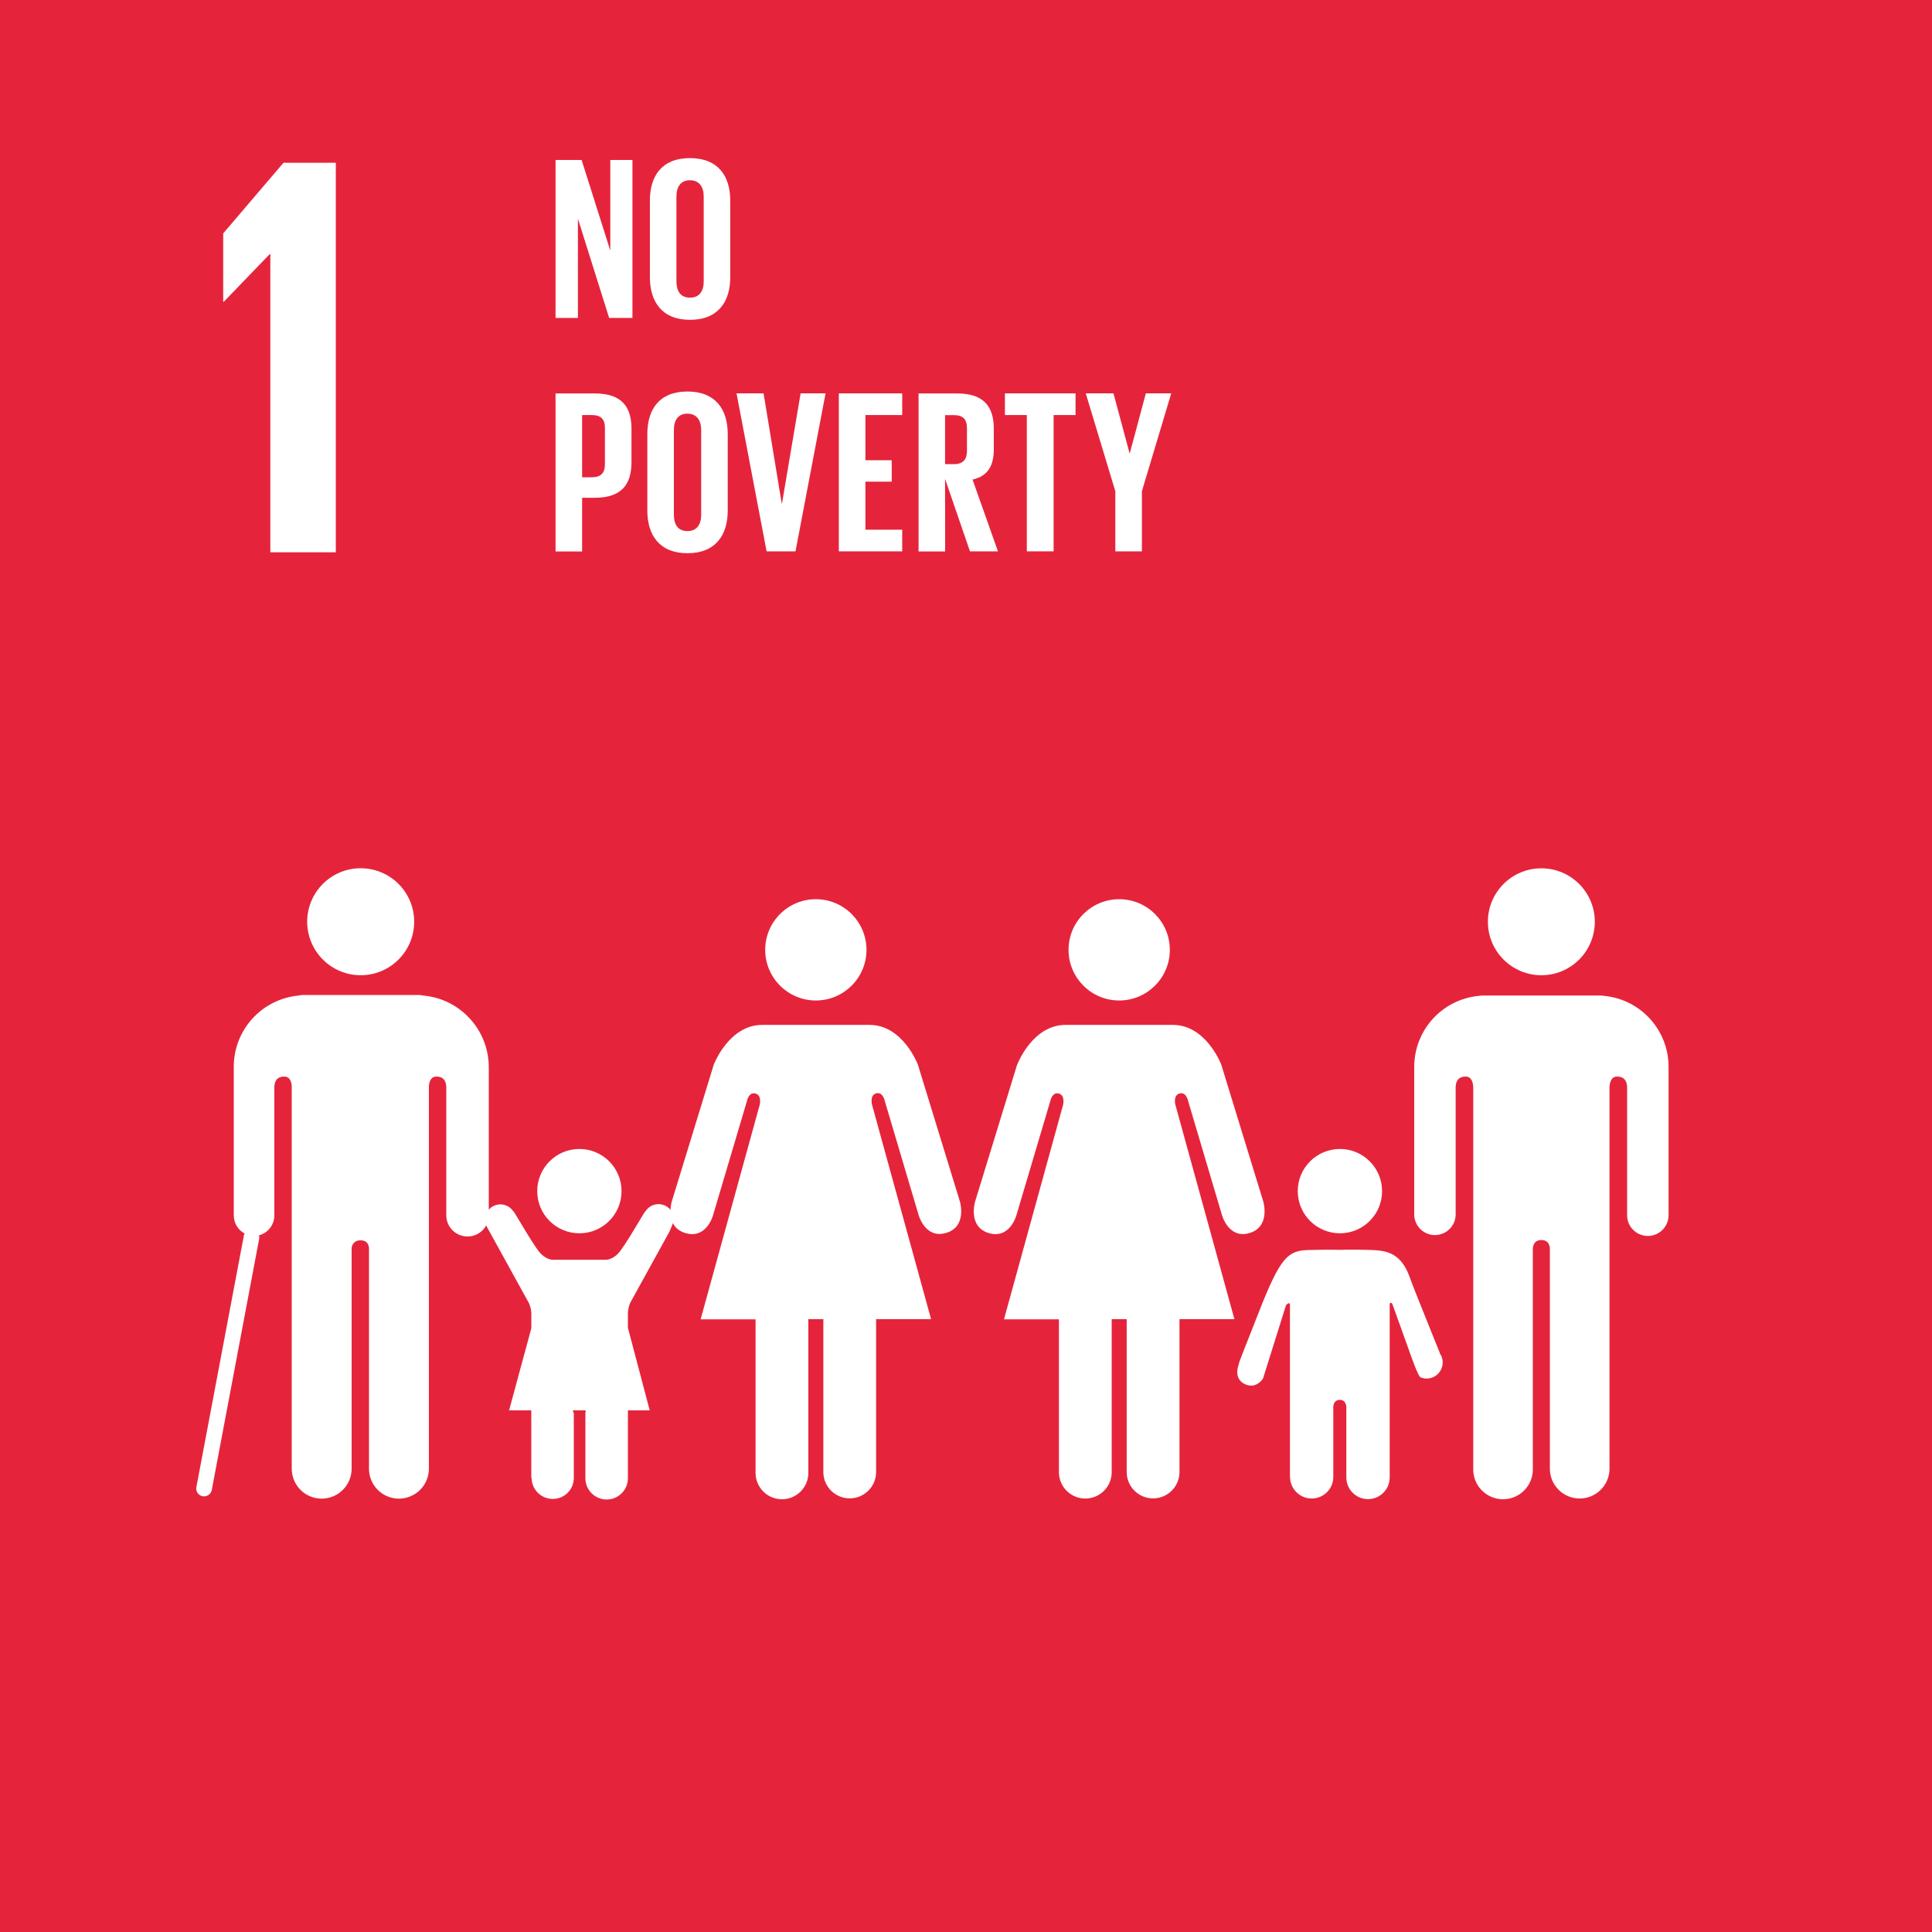
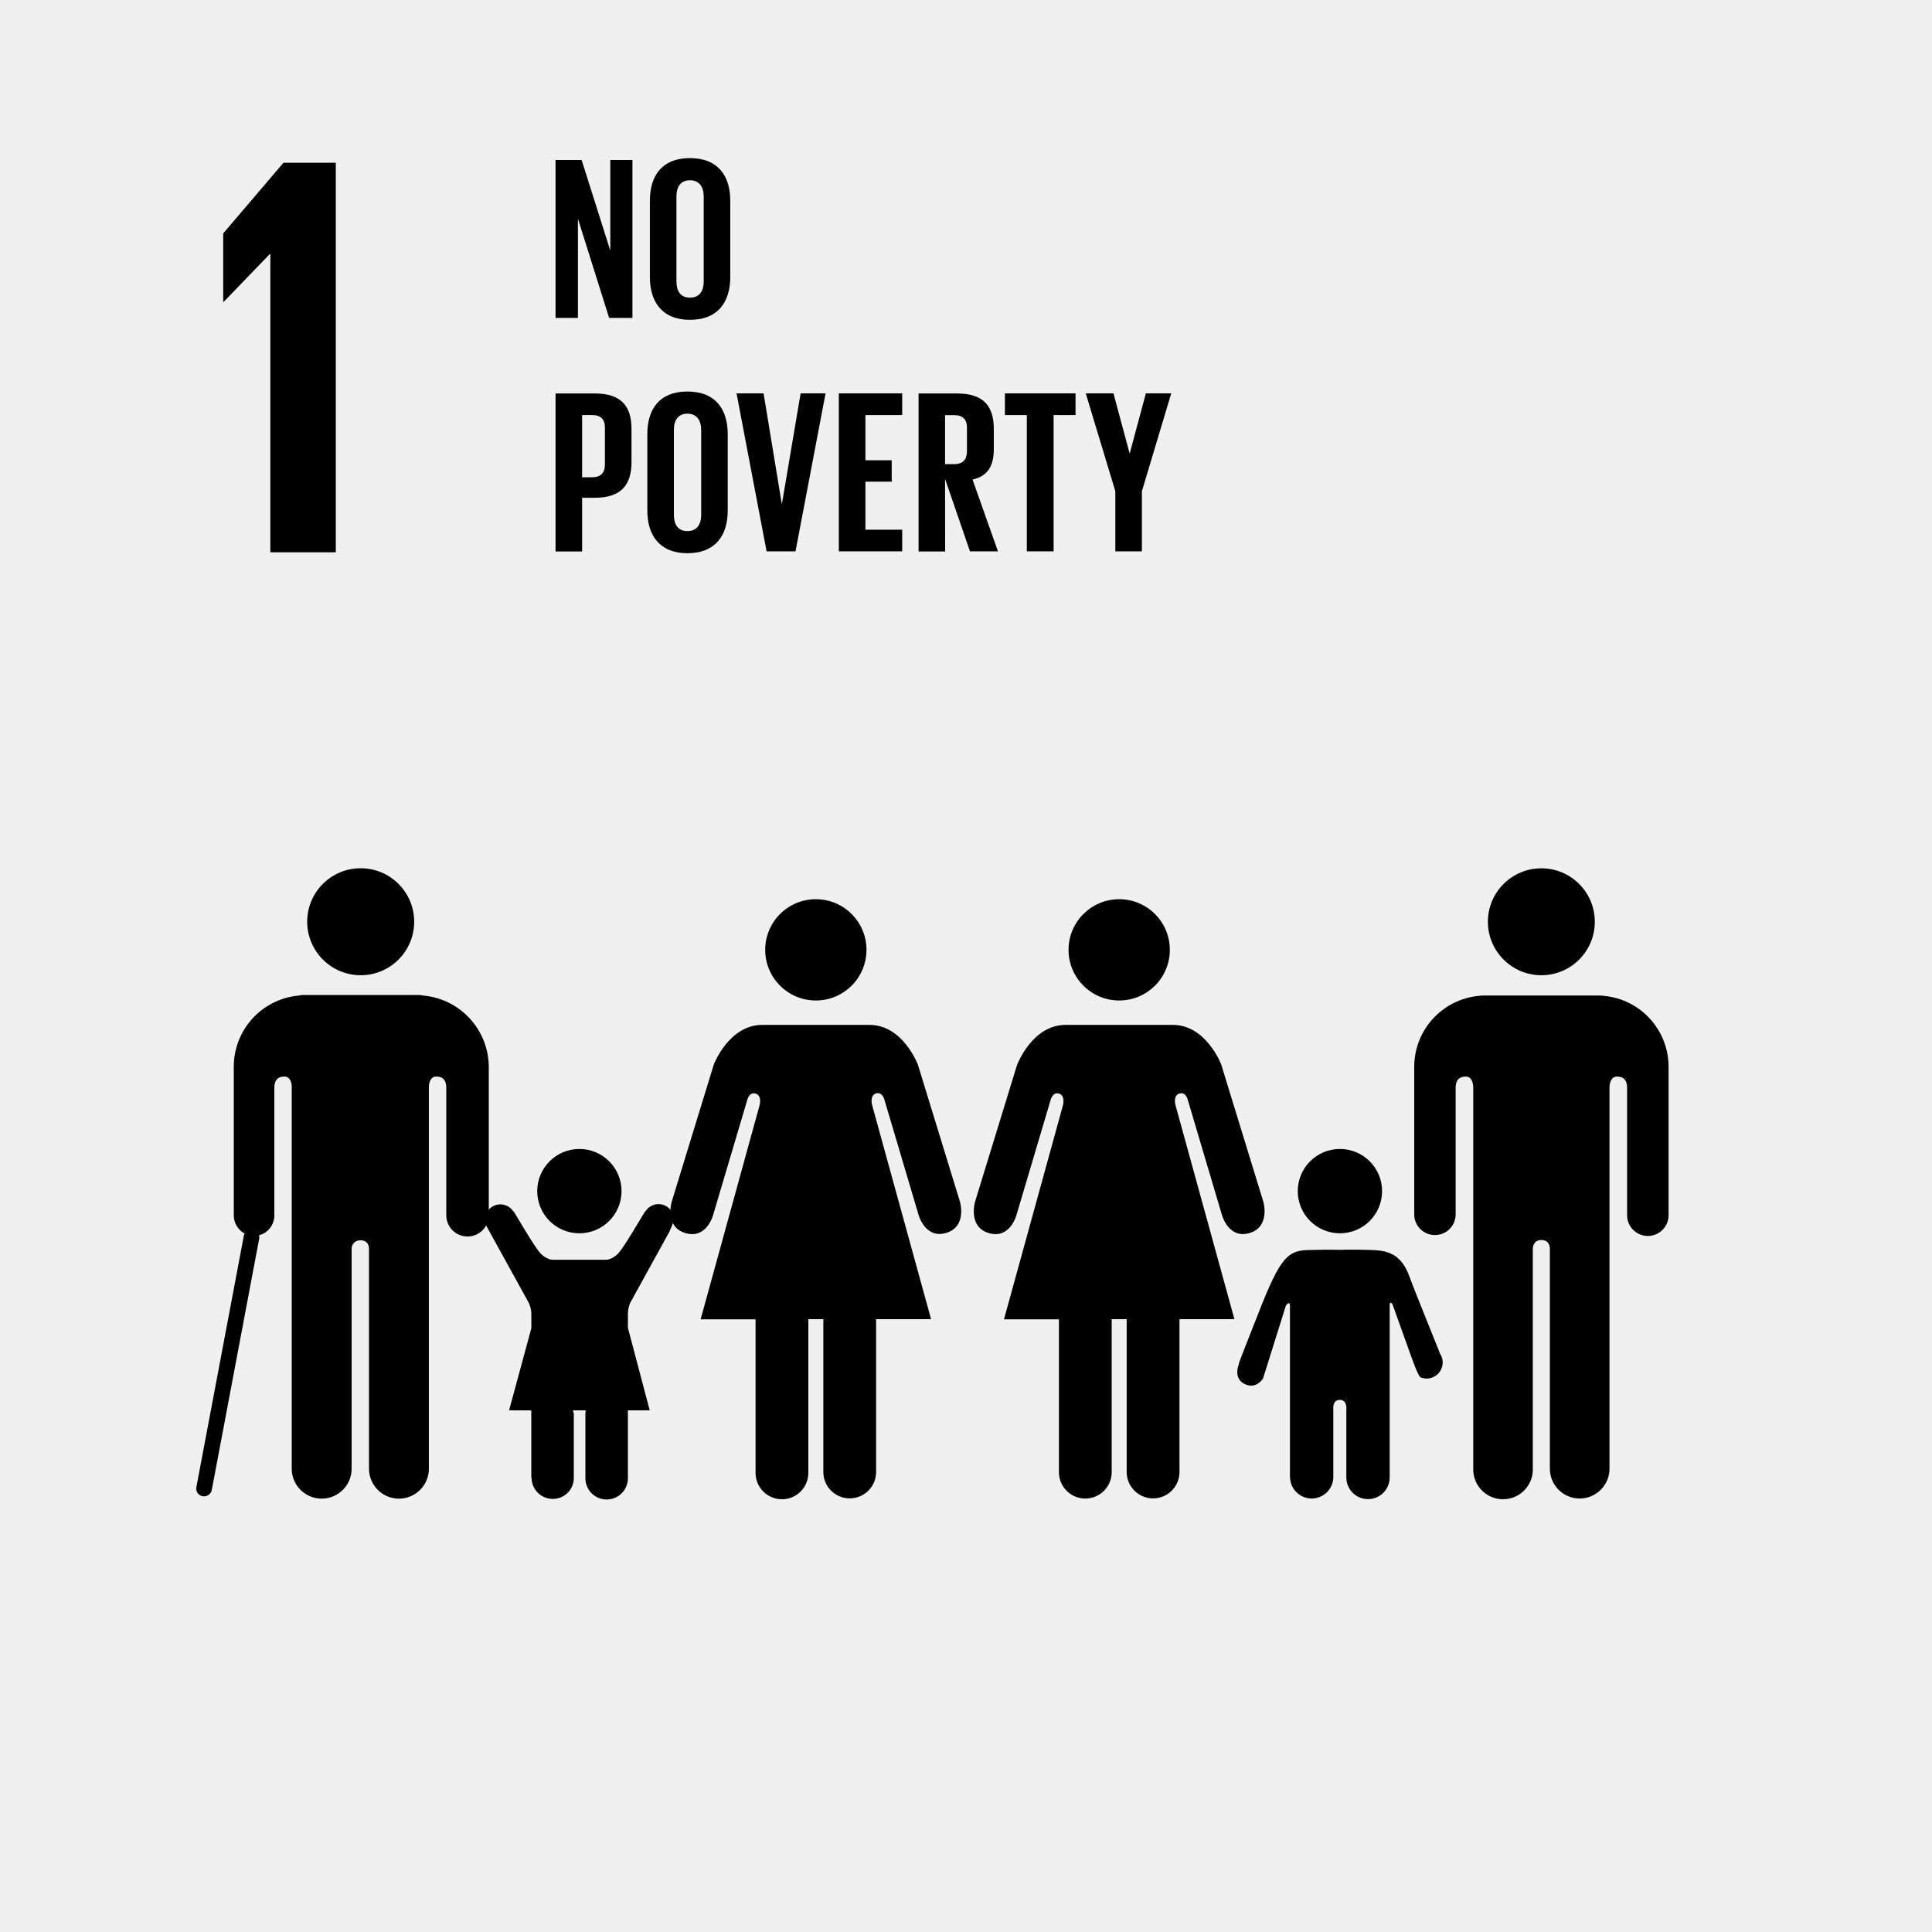
- <svg xmlns="http://www.w3.org/2000/svg" id="Layer_1" data-name="Layer 1" viewBox="0 0 1000 1000">
+ <svg xmlns="http://www.w3.org/2000/svg" id="Layer_1" data-name="Layer 1" viewBox="0 0 1000 1000" focusable="false">
+   <link type="text/css" rel="stylesheet" id="dark-mode-general-link" />
+   <link type="text/css" rel="stylesheet" id="dark-mode-custom-link" />
+   <style type="text/css" id="dark-mode-custom-style" />
  <defs>
    <style>
-       .cls-1 {
-         fill: #e5243b;
-       }

-       .cls-2 {
-         fill: #fff;
-       }
-     </style>
+      .cls-2 {
+        fill: currentColor;
+      }
+    </style>
  </defs>
-   <rect class="cls-1" width="1000" height="1000" />
  <polygon class="cls-2" points="299.13 113.19 299.13 164.56 287.55 164.56 287.55 82.8 301.04 82.8 315.89 129.72 315.89 82.8 327.35 82.8 327.35 164.56 315.29 164.56 299.13 113.19" />
  <path class="cls-2" d="M357.12,165.54c14.61,0,20.86-9.41,20.86-22.08V103.91c0-12.8-6.25-22.07-20.86-22.07s-20.74,9.27-20.74,22.07v39.55c0,12.67,6.27,22.08,20.74,22.08m-7-63.81c0-5,2.17-8.43,7-8.43s7.12,3.48,7.12,8.43v43.9c0,5-2.18,8.44-7.12,8.44s-7-3.49-7-8.44Z" />
-   <path class="cls-2" d="M301.3,257.64h6.62c13.88,0,18.94-7,18.94-18.45V222c0-11.46-5.06-18.34-18.94-18.34H287.55v81.77H301.3Zm0-42.81h5.06c4.71,0,6.75,2.18,6.75,6.63v18.8c0,4.48-2,6.77-6.75,6.77H301.3Z" />
+   <path fill="currentColor" class="cls-2" d="M301.3,257.64h6.62c13.88,0,18.94-7,18.94-18.45V222c0-11.46-5.06-18.34-18.94-18.34H287.55v81.77H301.3Zm0-42.81h5.06c4.71,0,6.75,2.18,6.75,6.63v18.8c0,4.48-2,6.77-6.75,6.77H301.3Z" />
  <path class="cls-2" d="M355.8,286.34c14.61,0,20.87-9.4,20.87-22.06V224.71c0-12.78-6.26-22.06-20.87-22.06s-20.74,9.28-20.74,22.06v39.57c0,12.66,6.27,22.06,20.74,22.06m-7-63.79c0-5,2.16-8.44,7-8.44s7.13,3.49,7.13,8.44v43.89c0,4.95-2.18,8.45-7.13,8.45s-7-3.5-7-8.45Z" />
  <polygon class="cls-2" points="411.75 285.38 427.31 203.61 414.4 203.61 404.75 260.65 404.62 260.65 395.22 203.61 381.23 203.61 396.79 285.38 411.75 285.38" />
  <polygon class="cls-2" points="466.98 274.17 447.93 274.17 447.93 249.31 461.55 249.31 461.55 238.22 447.93 238.22 447.93 214.83 466.98 214.83 466.98 203.61 434.18 203.61 434.18 285.38 466.98 285.38 466.98 274.17" />
  <path class="cls-2" d="M489.16,247.87l12.9,37.51h14.48l-13.15-37.15c7.84-1.8,11-7,11-15.8V222c0-11.46-5.07-18.34-18.94-18.34h-20v81.77h13.76Zm0-33h4.57c4.71,0,6.76,2.18,6.76,6.63v12c0,4.35-2.05,6.75-6.76,6.75h-4.57Z" />
  <polygon class="cls-2" points="531.48 285.38 545.35 285.38 545.35 214.83 556.69 214.83 556.69 203.61 520.14 203.61 520.14 214.83 531.48 214.83 531.48 285.38" />
  <polygon class="cls-2" points="577.29 285.38 591.04 285.38 591.04 254.27 606.23 203.61 593.09 203.61 584.78 234.6 584.66 234.6 576.33 203.61 561.99 203.61 577.29 254.27 577.29 285.38" />
  <polygon class="cls-2" points="139.62 131.52 139.92 131.52 139.92 285.86 173.81 285.86 173.81 84.23 146.74 84.23 115.53 120.81 115.53 156.19 115.83 156.19 139.62 131.52" />
  <g>
    <path class="cls-2" d="M770.13,477.09a27.67,27.67,0,1,1,27.7,27.69,27.7,27.7,0,0,1-27.7-27.69" />
    <path class="cls-2" d="M830.15,515.45a36.89,36.89,0,0,1,33.5,36.77V629a10.73,10.73,0,0,1-21.46,0V563.05c0-2.48-.71-5.82-5.23-5.82-3.13,0-3.78,3.31-3.89,5.42V760.19a15.43,15.43,0,0,1-30.86,0V646.36c0-1.26-.46-4.52-4.38-4.52h0c-3.93,0-4.41,3.26-4.45,4.52V760.19a15.42,15.42,0,1,1-30.83,0V562.65c-.1-2.11-.78-5.42-3.88-5.42-4.54,0-5.23,3.34-5.23,5.82V629A10.73,10.73,0,0,1,732,629V552.22a36.91,36.91,0,0,1,33.55-36.77,15.26,15.26,0,0,1,2-.17H828a16.4,16.4,0,0,1,2.11.17" />
  </g>
  <g>
    <path class="cls-2" d="M605.5,491.63a26.21,26.21,0,1,0-26.19,26.22,26.21,26.21,0,0,0,26.19-26.22" />
    <path class="cls-2" d="M526.48,551,504.69,622s-3.88,13,7.15,16.25,14.31-9.44,14.31-9.44l17.57-59.21s1-4.56,4.38-3.57,2.14,5.85,2.14,5.85l-30.58,111H548.1v79.47a13.66,13.66,0,0,0,27.31,0V682.79h7.76v79.47a13.67,13.67,0,0,0,27.33,0V682.79h28.43l-30.56-111S607.08,567,610.5,566s4.38,3.57,4.38,3.57l17.57,59.21s3.34,12.69,14.3,9.44S653.9,622,653.9,622L632.11,551s-7.78-20.51-25-20.51H551.53c-17.24,0-25,20.51-25,20.51" />
  </g>
  <g>
    <path class="cls-2" d="M448.49,491.63a26.21,26.21,0,1,0-26.2,26.22,26.22,26.22,0,0,0,26.2-26.22" />
    <path class="cls-2" d="M369.46,551,347.68,622s-3.9,13,7.14,16.25,14.31-9.44,14.31-9.44l17.57-59.21s.95-4.56,4.38-3.57,2.13,5.85,2.13,5.85l-30.57,111h28.44v79.47a13.66,13.66,0,0,0,27.32,0V682.79h7.76v79.47a13.66,13.66,0,0,0,27.31,0V682.79h28.45l-30.56-111s-1.3-4.87,2.11-5.85,4.39,3.57,4.39,3.57l17.56,59.21s3.34,12.69,14.31,9.44S496.87,622,496.87,622L475.08,551s-7.77-20.51-25-20.51H394.51c-17.23,0-25.05,20.51-25.05,20.51" />
  </g>
  <g>
    <path class="cls-2" d="M693.54,638.35a21.82,21.82,0,1,0-21.82-21.84,21.8,21.8,0,0,0,21.82,21.84" />
    <path class="cls-2" d="M641.23,706.13c-1.07,2.55-1.94,8,3.18,10.32,6,2.76,9.35-3,9.35-3l11.86-37.83s2.06-2.53,2.06.09v89.05h.05a11.2,11.2,0,0,0,22.39,0V729.57s-.65-5,3.36-5,3.38,5,3.38,5v35.15a11.22,11.22,0,0,0,22.44,0V675.67c0-2.62,1.38-.75,1.38-.75l9.3,25.9s4,11.57,5.28,12.08a8.26,8.26,0,0,0,10.81-4.47,8.16,8.16,0,0,0-.88-8l.08-.08c-.27-.84-13.9-34.26-15.5-38.95-4.92-14.37-13.88-14.24-22.5-14.48s-13.79,0-13.79,0-5.51-.22-16.9.11-15,6.19-27.51,38.46c-1.79,4.65-7.84,19.68-7.92,20.58Z" />
  </g>
  <g>
    <path class="cls-2" d="M186.66,504.78A27.69,27.69,0,1,0,159,477.09,27.72,27.72,0,0,0,186.66,504.78Z" />
    <path class="cls-2" d="M219.22,515.31A18.06,18.06,0,0,0,217,515h-60.5a13.66,13.66,0,0,0-2,.31A37,37,0,0,0,121,552.22V629a10.66,10.66,0,0,0,5.61,9.46,4.07,4.07,0,0,0-.36.94l-24.6,130.3a4,4,0,0,0,3.22,4.74,3.81,3.81,0,0,0,.75.07,4.05,4.05,0,0,0,4-3.31l24.58-130.3a4,4,0,0,0-.15-1.51A10.62,10.62,0,0,0,142,629V563.05c0-2.48.65-5.82,5.17-5.82,3.12,0,3.83,3.31,3.83,5.42V760.19a15.5,15.5,0,0,0,31,0V646.36a4.3,4.3,0,0,1,4.66-4.36h0c3.93,0,4.33,3.1,4.33,4.36V760.19a15.5,15.5,0,0,0,31,0V562.65c0-2.11.74-5.42,3.83-5.42,4.55,0,5.17,3.34,5.17,5.82V629a11,11,0,0,0,22,0V552.22A37.25,37.25,0,0,0,219.22,515.31Z" />
  </g>
  <g>
    <path class="cls-2" d="M326.16,674.41l20.25-36.75s2.44-5.28,2.44-6.54a8,8,0,0,0-14.72-4.21l-.09,0c-.64.55-10.83,18.63-14.19,22-3.55,3.59-6.74,3.14-6.74,3.14H286.67s-3.2.45-6.74-3.14c-3.4-3.36-13.54-21.47-14.19-22l-.07.06A8,8,0,0,0,251,631.11a14.41,14.41,0,0,0,.78,3.49l21.95,39.81a14.62,14.62,0,0,1,1.29,5.25v7.84L263.5,730H275v35h.15a10.94,10.94,0,0,0,10.94,10.83A10.81,10.81,0,0,0,297,765.14V731.41a1.8,1.8,0,0,1-.38-1.41h6.5a3.39,3.39,0,0,1-.12,1.41v33.73a11,11,0,0,0,22,0V730h11.29L325,687.25v-7.59A15.92,15.92,0,0,1,326.16,674.41Z" />
    <path class="cls-2" d="M299.88,638.35a21.82,21.82,0,1,0-21.81-21.84A21.8,21.8,0,0,0,299.88,638.35Z" />
  </g>
</svg>
